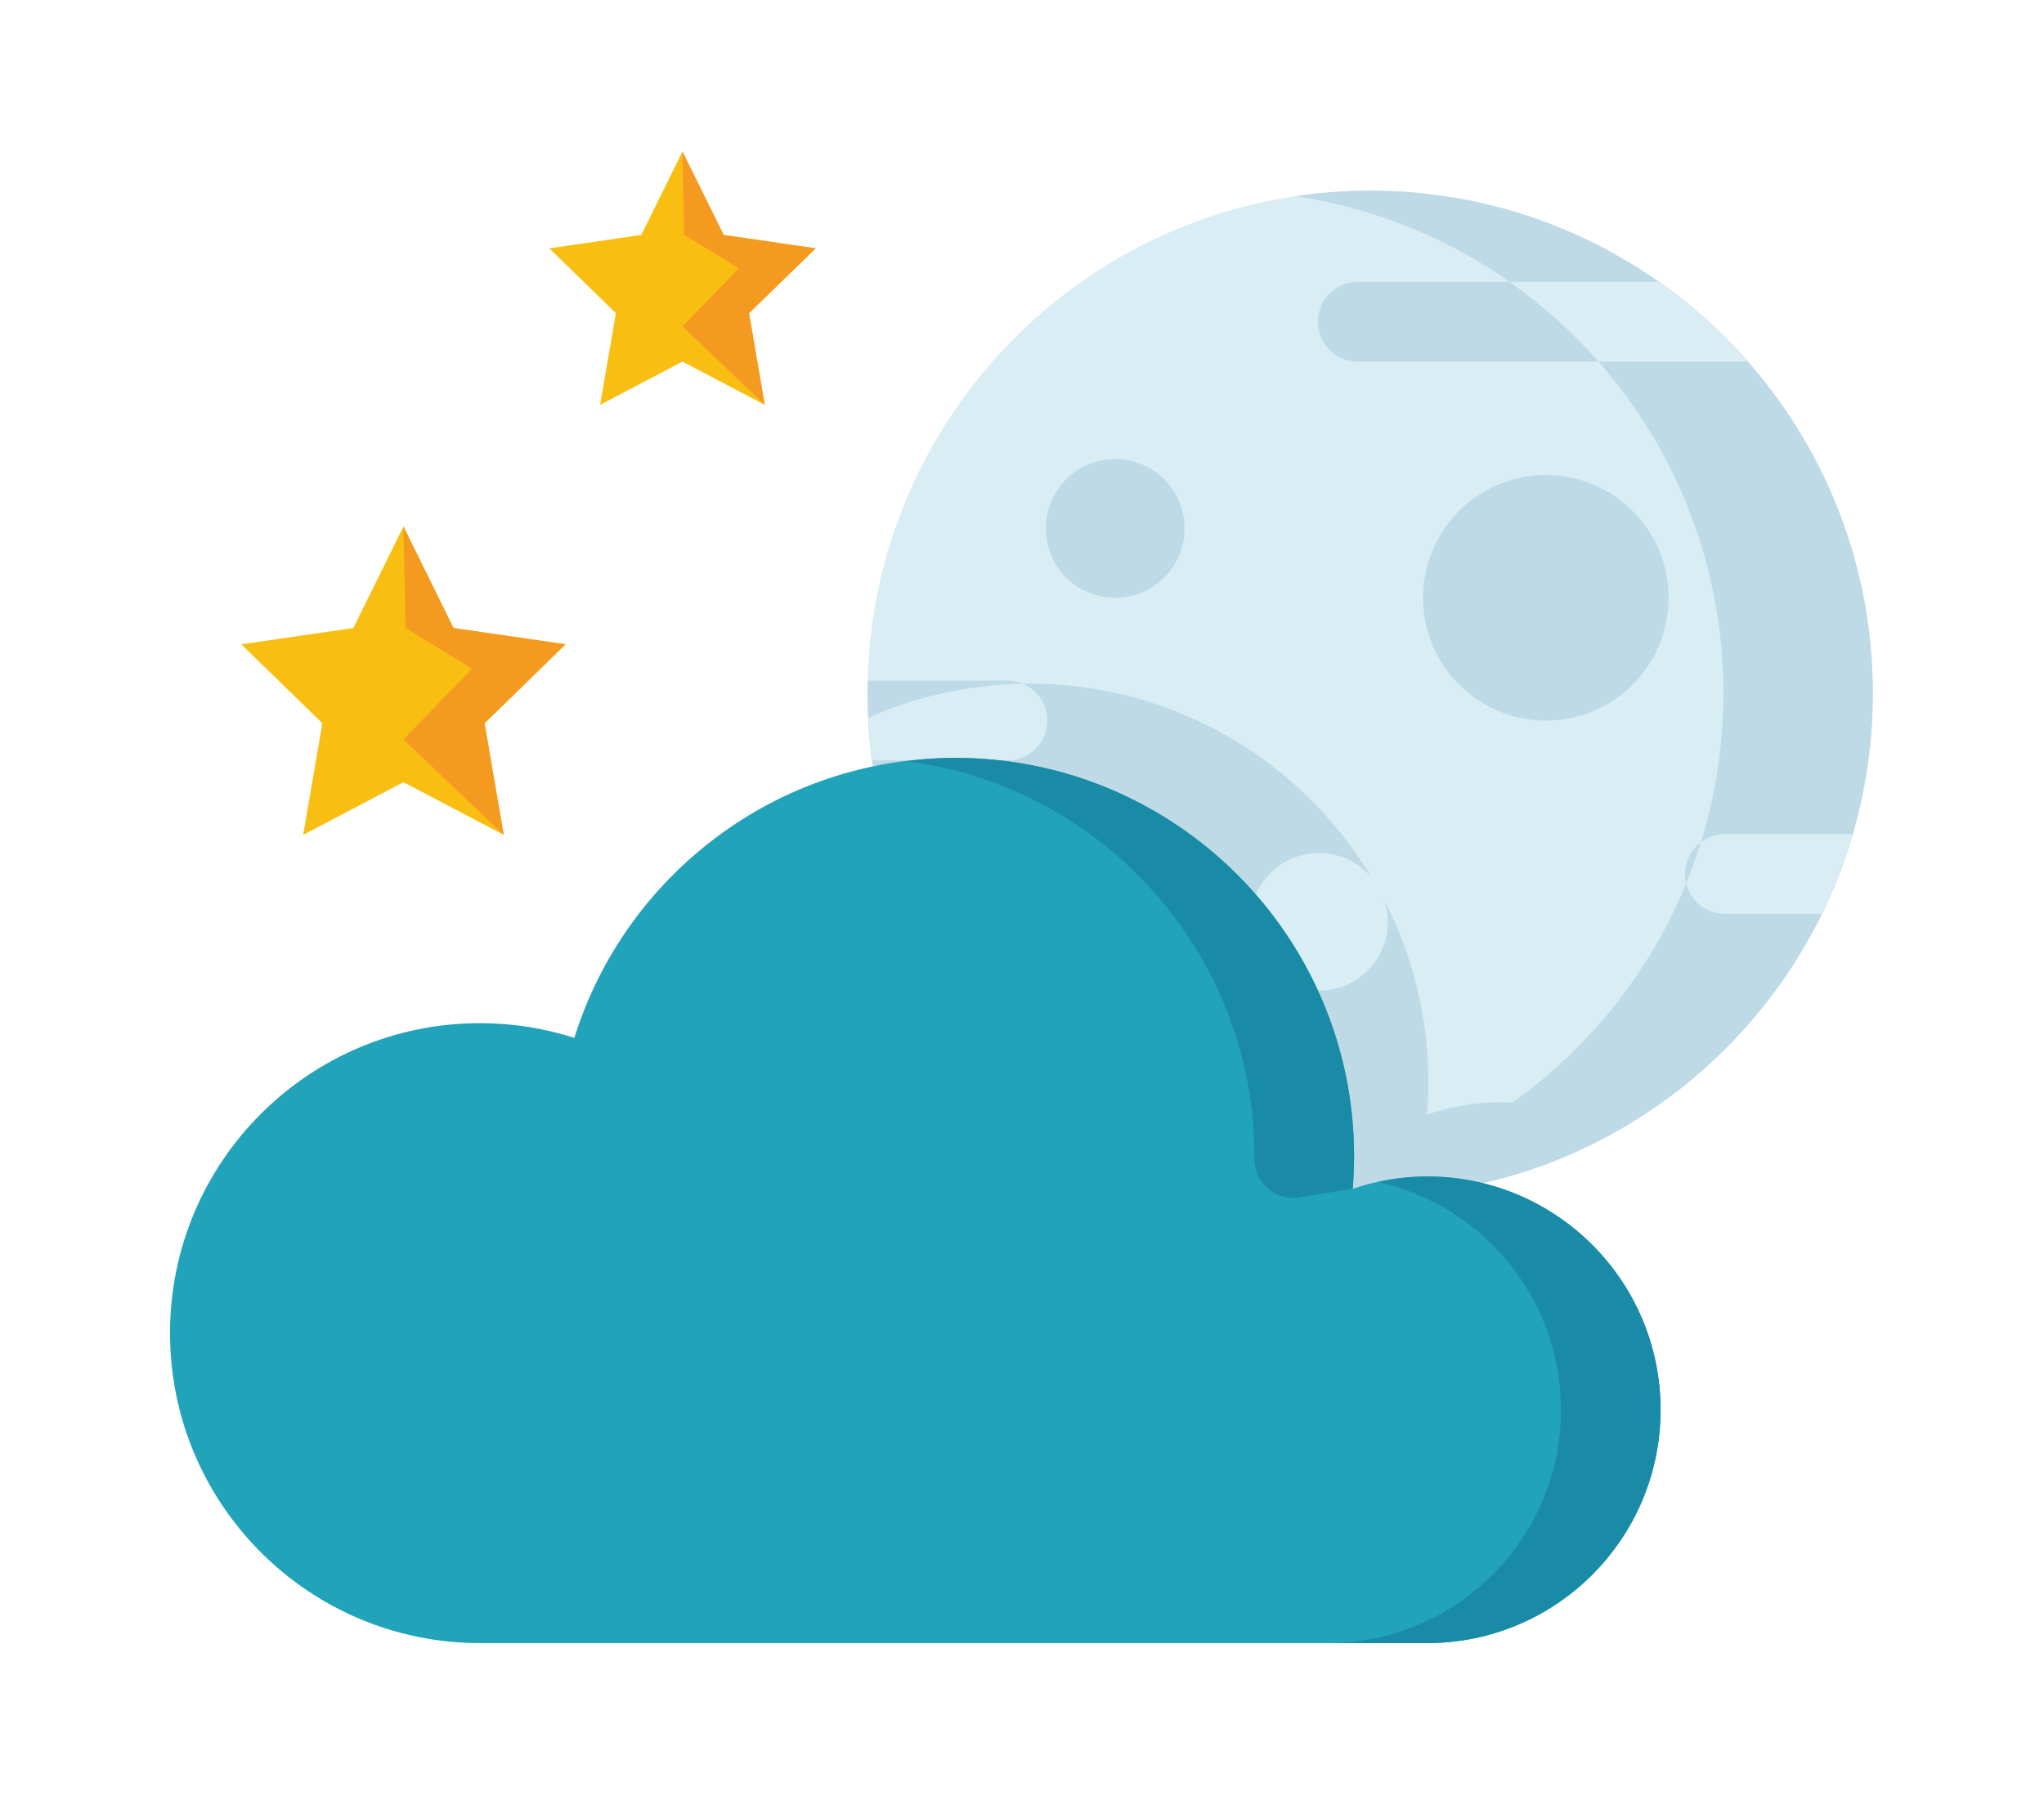
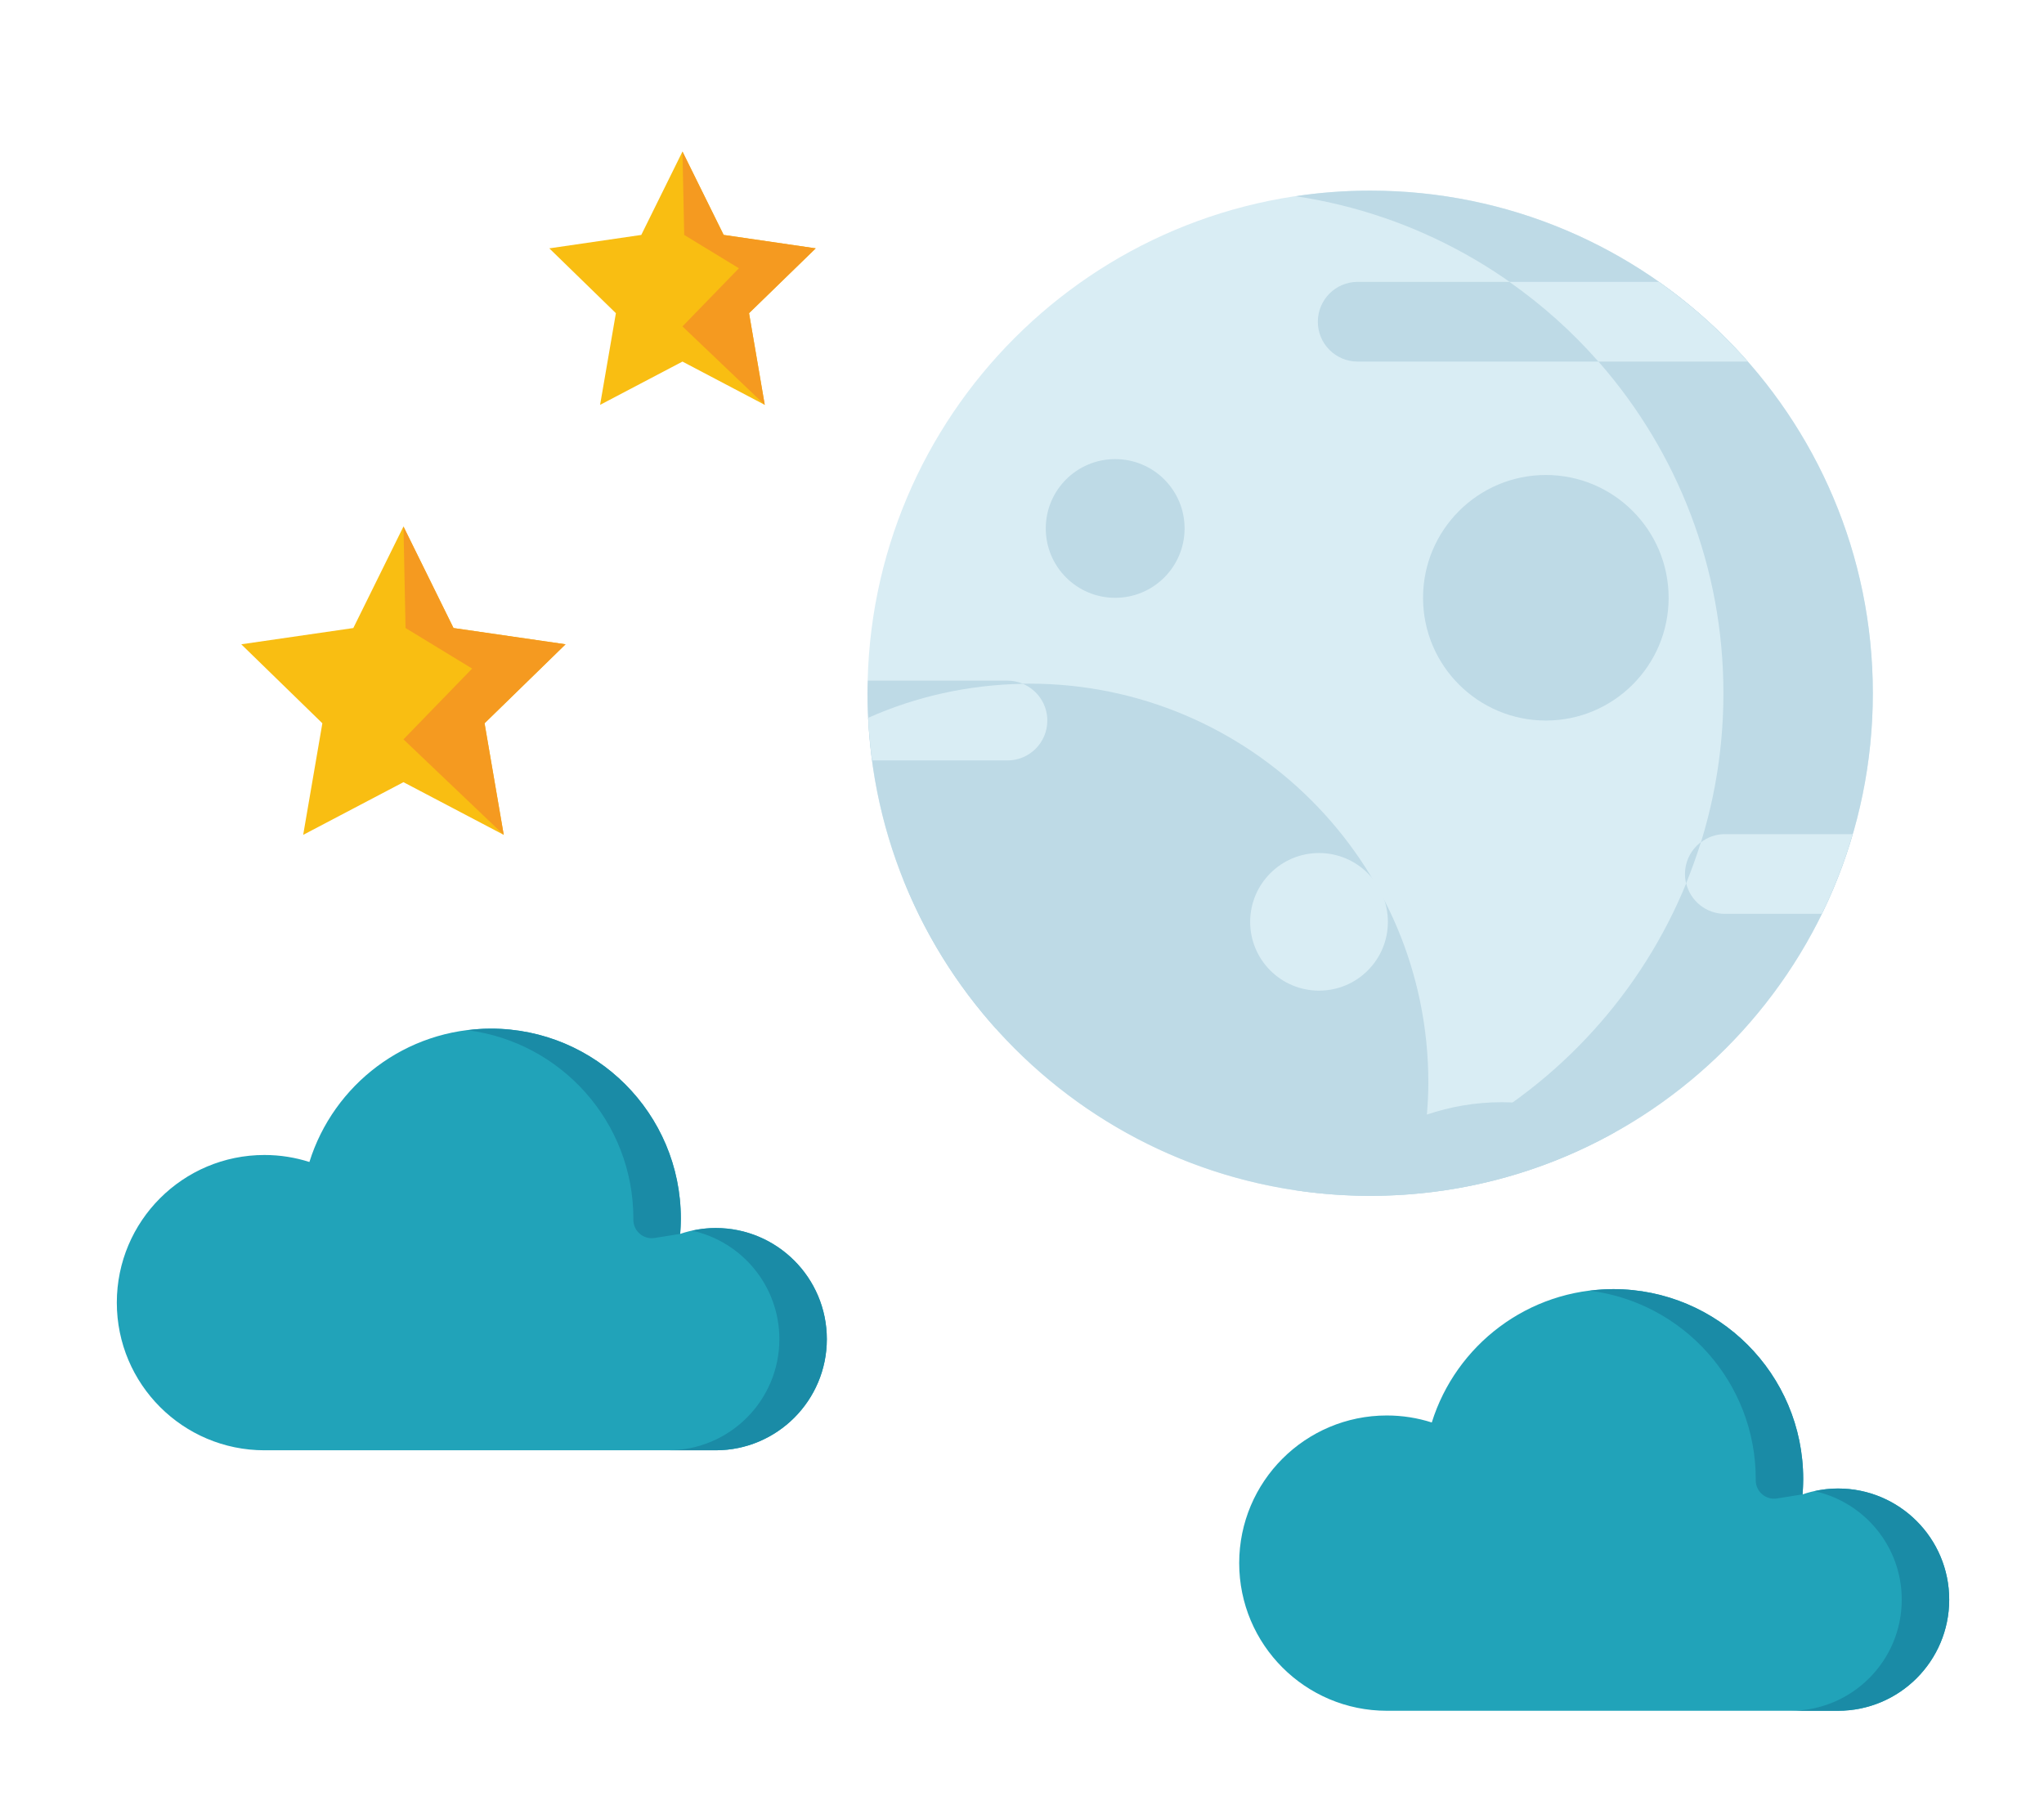
<svg xmlns="http://www.w3.org/2000/svg" width="100%" height="100%" viewBox="0 0 872 766" version="1.1" xml:space="preserve" style="fill-rule:evenodd;clip-rule:evenodd;stroke-linejoin:round;stroke-miterlimit:2;">
-   <g transform="matrix(1,0,0,1,-12391.2,-4718.68)">
-     <g id="_34" transform="matrix(0.714264,0,0,0.683311,9470.19,4588.11)">
+   <g transform="matrix(1,0,0,1,-12391.2,-5356.68)">
+     <g id="_34" transform="matrix(0.714264,0,0,0.683311,9470.19,5226.11)">
      <rect x="4089.49" y="191.094" width="1220.26" height="1120.61" style="fill:none;" />
      <g transform="matrix(54.5483,0,0,57.0192,-1078.33,223.969)">
        <path d="M109.742,12.519C112.782,12.519 115.246,10.055 115.246,7.015C115.246,3.976 112.782,1.511 109.742,1.511C106.702,1.511 104.238,3.976 104.238,7.015C104.238,10.055 106.702,12.519 109.742,12.519Z" style="fill:rgb(217,237,244);fill-rule:nonzero;" />
      </g>
      <g transform="matrix(54.5483,0,0,57.0192,-1078.33,223.969)">
        <path d="M111.179,11.494C110.893,11.494 110.62,11.543 110.363,11.629C110.373,11.513 110.379,11.396 110.379,11.278C110.379,8.866 108.424,6.91 106.011,6.91C105.383,6.91 104.785,7.044 104.245,7.284C104.386,10.199 106.793,12.519 109.742,12.519C110.717,12.519 111.632,12.264 112.426,11.82C112.056,11.613 111.632,11.494 111.179,11.494Z" style="fill:rgb(190,218,230);fill-rule:nonzero;" />
      </g>
      <g transform="matrix(54.5483,0,0,57.0192,-1078.33,223.969)">
        <path d="M109.742,1.511C109.464,1.511 109.191,1.532 108.925,1.572C111.576,1.967 113.61,4.253 113.61,7.015C113.61,9.777 111.576,12.063 108.925,12.458C109.191,12.498 109.464,12.519 109.742,12.519C112.782,12.519 115.246,10.055 115.246,7.015C115.246,3.976 112.782,1.511 109.742,1.511Z" style="fill:rgb(190,218,230);fill-rule:nonzero;" />
      </g>
      <g transform="matrix(54.5483,0,0,57.0192,-1078.33,223.969)">
        <path d="M108.428,9.519C108.428,9.103 108.766,8.765 109.182,8.765C109.599,8.765 109.936,9.103 109.936,9.519C109.936,9.935 109.599,10.272 109.182,10.272C108.766,10.272 108.428,9.935 108.428,9.519Z" style="fill:rgb(217,237,244);fill-rule:nonzero;" />
      </g>
      <g transform="matrix(54.5483,0,0,57.0192,-1078.33,223.969)">
        <path d="M105.644,10.688C105.891,10.513 106.053,10.226 106.053,9.899C106.053,9.366 105.621,8.934 105.089,8.934C104.922,8.934 104.765,8.976 104.629,9.05C104.87,9.657 105.216,10.21 105.644,10.688Z" style="fill:rgb(190,218,230);fill-rule:nonzero;" />
      </g>
      <g transform="matrix(54.5483,0,0,57.0192,-1078.33,223.969)">
        <path d="M110.321,5.97C110.321,5.228 110.923,4.625 111.666,4.625C112.408,4.625 113.01,5.228 113.01,5.97C113.01,6.712 112.408,7.314 111.666,7.314C110.923,7.314 110.321,6.712 110.321,5.97Z" style="fill:rgb(190,218,230);fill-rule:nonzero;" />
      </g>
      <g transform="matrix(54.5483,0,0,57.0192,-1078.33,223.969)">
        <path d="M106.19,5.21C106.19,4.791 106.53,4.451 106.95,4.451C107.37,4.451 107.71,4.791 107.71,5.21C107.71,5.63 107.37,5.97 106.95,5.97C106.53,5.97 106.19,5.63 106.19,5.21Z" style="fill:rgb(190,218,230);fill-rule:nonzero;" />
      </g>
      <g transform="matrix(54.5483,0,0,57.0192,-1078.33,223.969)">
        <path d="M109.605,3.383L113.876,3.383C113.587,3.055 113.261,2.762 112.901,2.51L109.605,2.51C109.364,2.51 109.169,2.706 109.169,2.947C109.169,3.188 109.364,3.383 109.605,3.383Z" style="fill:rgb(190,218,230);fill-rule:nonzero;" />
      </g>
      <g transform="matrix(54.5483,0,0,57.0192,-1078.33,223.969)">
        <path d="M113.876,3.383C113.659,3.137 113.421,2.911 113.165,2.707C113.079,2.639 112.991,2.573 112.902,2.51L111.266,2.51C111.625,2.762 111.953,3.055 112.241,3.383L113.876,3.383Z" style="fill:rgb(217,237,244);fill-rule:nonzero;" />
      </g>
      <g transform="matrix(54.5483,0,0,57.0192,-1078.33,223.969)">
        <path d="M115.025,8.558L113.626,8.558C113.385,8.558 113.189,8.753 113.189,8.995C113.189,9.236 113.385,9.431 113.626,9.431L114.687,9.431C114.824,9.153 114.936,8.86 115.025,8.558Z" style="fill:rgb(190,218,230);fill-rule:nonzero;" />
      </g>
      <g transform="matrix(54.5483,0,0,57.0192,-1078.33,223.969)">
        <path d="M113.626,8.558C113.526,8.558 113.436,8.592 113.363,8.648C113.315,8.8 113.261,8.95 113.202,9.096C113.248,9.288 113.42,9.431 113.626,9.431L114.687,9.431C114.754,9.295 114.814,9.156 114.87,9.014C114.872,9.008 114.875,9.002 114.877,8.996C114.932,8.853 114.981,8.707 115.025,8.558L113.626,8.558Z" style="fill:rgb(217,237,244);fill-rule:nonzero;" />
      </g>
      <g transform="matrix(54.5483,0,0,57.0192,-1078.33,223.969)">
        <path d="M104.289,7.751L105.77,7.751C106.011,7.751 106.207,7.556 106.207,7.314C106.207,7.073 106.011,6.877 105.77,6.877L104.242,6.877C104.24,6.923 104.238,6.969 104.238,7.015C104.238,7.265 104.257,7.51 104.289,7.751Z" style="fill:rgb(190,218,230);fill-rule:nonzero;" />
      </g>
      <g transform="matrix(54.5483,0,0,57.0192,-1078.33,223.969)">
        <path d="M106.207,7.314C106.207,7.133 106.097,6.979 105.94,6.912C105.339,6.922 104.766,7.053 104.248,7.283C104.249,7.307 104.249,7.332 104.25,7.356C104.252,7.379 104.254,7.401 104.255,7.424C104.263,7.534 104.274,7.643 104.289,7.75L104.289,7.751L105.77,7.751C106.011,7.751 106.207,7.556 106.207,7.314Z" style="fill:rgb(217,237,244);fill-rule:nonzero;" />
      </g>
-       <g transform="matrix(54.5483,0,0,57.0192,-1078.33,223.969)">
-         <path d="M110.367,12.307C110.081,12.307 109.807,12.355 109.551,12.442C109.56,12.326 109.566,12.208 109.566,12.09C109.566,9.678 107.611,7.723 105.199,7.723C103.24,7.723 101.582,9.012 101.028,10.789C100.703,10.685 100.356,10.628 99.995,10.628C98.121,10.628 96.601,12.147 96.601,14.022C96.601,15.897 98.121,17.417 99.995,17.417L110.367,17.417C111.778,17.417 112.922,16.273 112.922,14.862C112.922,13.451 111.778,12.307 110.367,12.307Z" style="fill:rgb(33,163,185);fill-rule:nonzero;" />
+       <g transform="matrix(0.476335,0,0,0.476335,2162.95,516.948)">
+         <g transform="matrix(54.5483,0,0,57.0192,-1078.33,223.969)">
+           <path d="M110.367,12.307C110.081,12.307 109.807,12.355 109.551,12.442C109.56,12.326 109.566,12.208 109.566,12.09C109.566,9.678 107.611,7.723 105.199,7.723C103.24,7.723 101.582,9.012 101.028,10.789C100.703,10.685 100.356,10.628 99.995,10.628C98.121,10.628 96.601,12.147 96.601,14.022C96.601,15.897 98.121,17.417 99.995,17.417L110.367,17.417C111.778,17.417 112.922,16.273 112.922,14.862C112.922,13.451 111.778,12.307 110.367,12.307Z" style="fill:rgb(33,163,185);fill-rule:nonzero;" />
+         </g>
+         <g transform="matrix(54.5483,0,0,57.0192,-1078.33,223.969)">
+           <path d="M108.475,12.09L108.475,12.117C108.474,12.376 108.704,12.576 108.961,12.536L109.551,12.442L109.559,12.322C109.563,12.245 109.566,12.168 109.566,12.09C109.566,9.678 107.611,7.723 105.199,7.723C105.016,7.723 104.839,7.737 104.662,7.759C106.812,8.032 108.475,9.866 108.475,12.09Z" style="fill:rgb(26,139,166);fill-rule:nonzero;" />
+         </g>
+         <g transform="matrix(54.5483,0,0,57.0192,-1078.33,223.969)">
+           <path d="M110.367,12.307C110.18,12.307 110,12.329 109.826,12.368C110.972,12.62 111.831,13.64 111.831,14.862C111.831,16.273 110.686,17.417 109.275,17.417L110.367,17.417C111.778,17.417 112.922,16.273 112.922,14.862C112.922,13.451 111.778,12.307 110.367,12.307Z" style="fill:rgb(26,139,166);fill-rule:nonzero;" />
+         </g>
      </g>
-       <g transform="matrix(54.5483,0,0,57.0192,-1078.33,223.969)">
-         <path d="M108.475,12.09L108.475,12.117C108.474,12.376 108.704,12.576 108.961,12.536L109.551,12.442L109.559,12.322C109.563,12.245 109.566,12.168 109.566,12.09C109.566,9.678 107.611,7.723 105.199,7.723C105.016,7.723 104.839,7.737 104.662,7.759C106.812,8.032 108.475,9.866 108.475,12.09Z" style="fill:rgb(26,139,166);fill-rule:nonzero;" />
-       </g>
-       <g transform="matrix(54.5483,0,0,57.0192,-1078.33,223.969)">
-         <path d="M110.367,12.307C110.18,12.307 110,12.329 109.826,12.368C110.972,12.62 111.831,13.64 111.831,14.862C111.831,16.273 110.686,17.417 109.275,17.417L110.367,17.417C111.778,17.417 112.922,16.273 112.922,14.862C112.922,13.451 111.778,12.307 110.367,12.307Z" style="fill:rgb(26,139,166);fill-rule:nonzero;" />
+       <g transform="matrix(0.476335,0,0,0.476335,2833.32,679.603)">
+         <g transform="matrix(54.5483,0,0,57.0192,-1078.33,223.969)">
+           <path d="M110.367,12.307C110.081,12.307 109.807,12.355 109.551,12.442C109.56,12.326 109.566,12.208 109.566,12.09C109.566,9.678 107.611,7.723 105.199,7.723C103.24,7.723 101.582,9.012 101.028,10.789C100.703,10.685 100.356,10.628 99.995,10.628C98.121,10.628 96.601,12.147 96.601,14.022C96.601,15.897 98.121,17.417 99.995,17.417L110.367,17.417C111.778,17.417 112.922,16.273 112.922,14.862C112.922,13.451 111.778,12.307 110.367,12.307Z" style="fill:rgb(33,163,185);fill-rule:nonzero;" />
+         </g>
+         <g transform="matrix(54.5483,0,0,57.0192,-1078.33,223.969)">
+           <path d="M108.475,12.09L108.475,12.117C108.474,12.376 108.704,12.576 108.961,12.536L109.551,12.442L109.559,12.322C109.563,12.245 109.566,12.168 109.566,12.09C109.566,9.678 107.611,7.723 105.199,7.723C105.016,7.723 104.839,7.737 104.662,7.759C106.812,8.032 108.475,9.866 108.475,12.09Z" style="fill:rgb(26,139,166);fill-rule:nonzero;" />
+         </g>
+         <g transform="matrix(54.5483,0,0,57.0192,-1078.33,223.969)">
+           <path d="M110.367,12.307C110.18,12.307 110,12.329 109.826,12.368C110.972,12.62 111.831,13.64 111.831,14.862C111.831,16.273 110.686,17.417 109.275,17.417L110.367,17.417C111.778,17.417 112.922,16.273 112.922,14.862C112.922,13.451 111.778,12.307 110.367,12.307Z" style="fill:rgb(26,139,166);fill-rule:nonzero;" />
+         </g>
      </g>
      <g transform="matrix(54.5483,0,0,57.0192,-1078.33,223.969)">
        <path d="M99.157,7.989L98.059,8.566L98.269,7.344L97.381,6.479L98.608,6.301L99.157,5.189L99.705,6.301L100.932,6.479L100.045,7.344L100.255,8.566L99.157,7.989Z" style="fill:rgb(249,190,18);fill-rule:nonzero;" />
      </g>
      <g transform="matrix(54.5483,0,0,57.0192,-1078.33,223.969)">
        <path d="M100.932,6.479L99.705,6.301L99.157,5.189L99.18,6.301L99.909,6.745L99.157,7.52L100.255,8.566L100.045,7.344L100.932,6.479Z" style="fill:rgb(245,154,32);fill-rule:nonzero;" />
      </g>
      <g transform="matrix(54.5483,0,0,57.0192,-1078.33,223.969)">
        <path d="M102.212,3.383L101.31,3.857L101.483,2.853L100.754,2.143L101.761,1.996L102.212,1.083L102.663,1.996L103.671,2.143L102.941,2.853L103.113,3.857L102.212,3.383Z" style="fill:rgb(249,190,18);fill-rule:nonzero;" />
      </g>
      <g transform="matrix(54.5483,0,0,57.0192,-1078.33,223.969)">
        <path d="M103.671,2.143L102.663,1.996L102.212,1.083L102.231,1.996L102.83,2.361L102.212,2.998L103.113,3.857L102.941,2.853L103.671,2.143Z" style="fill:rgb(245,154,32);fill-rule:nonzero;" />
      </g>
    </g>
  </g>
</svg>
